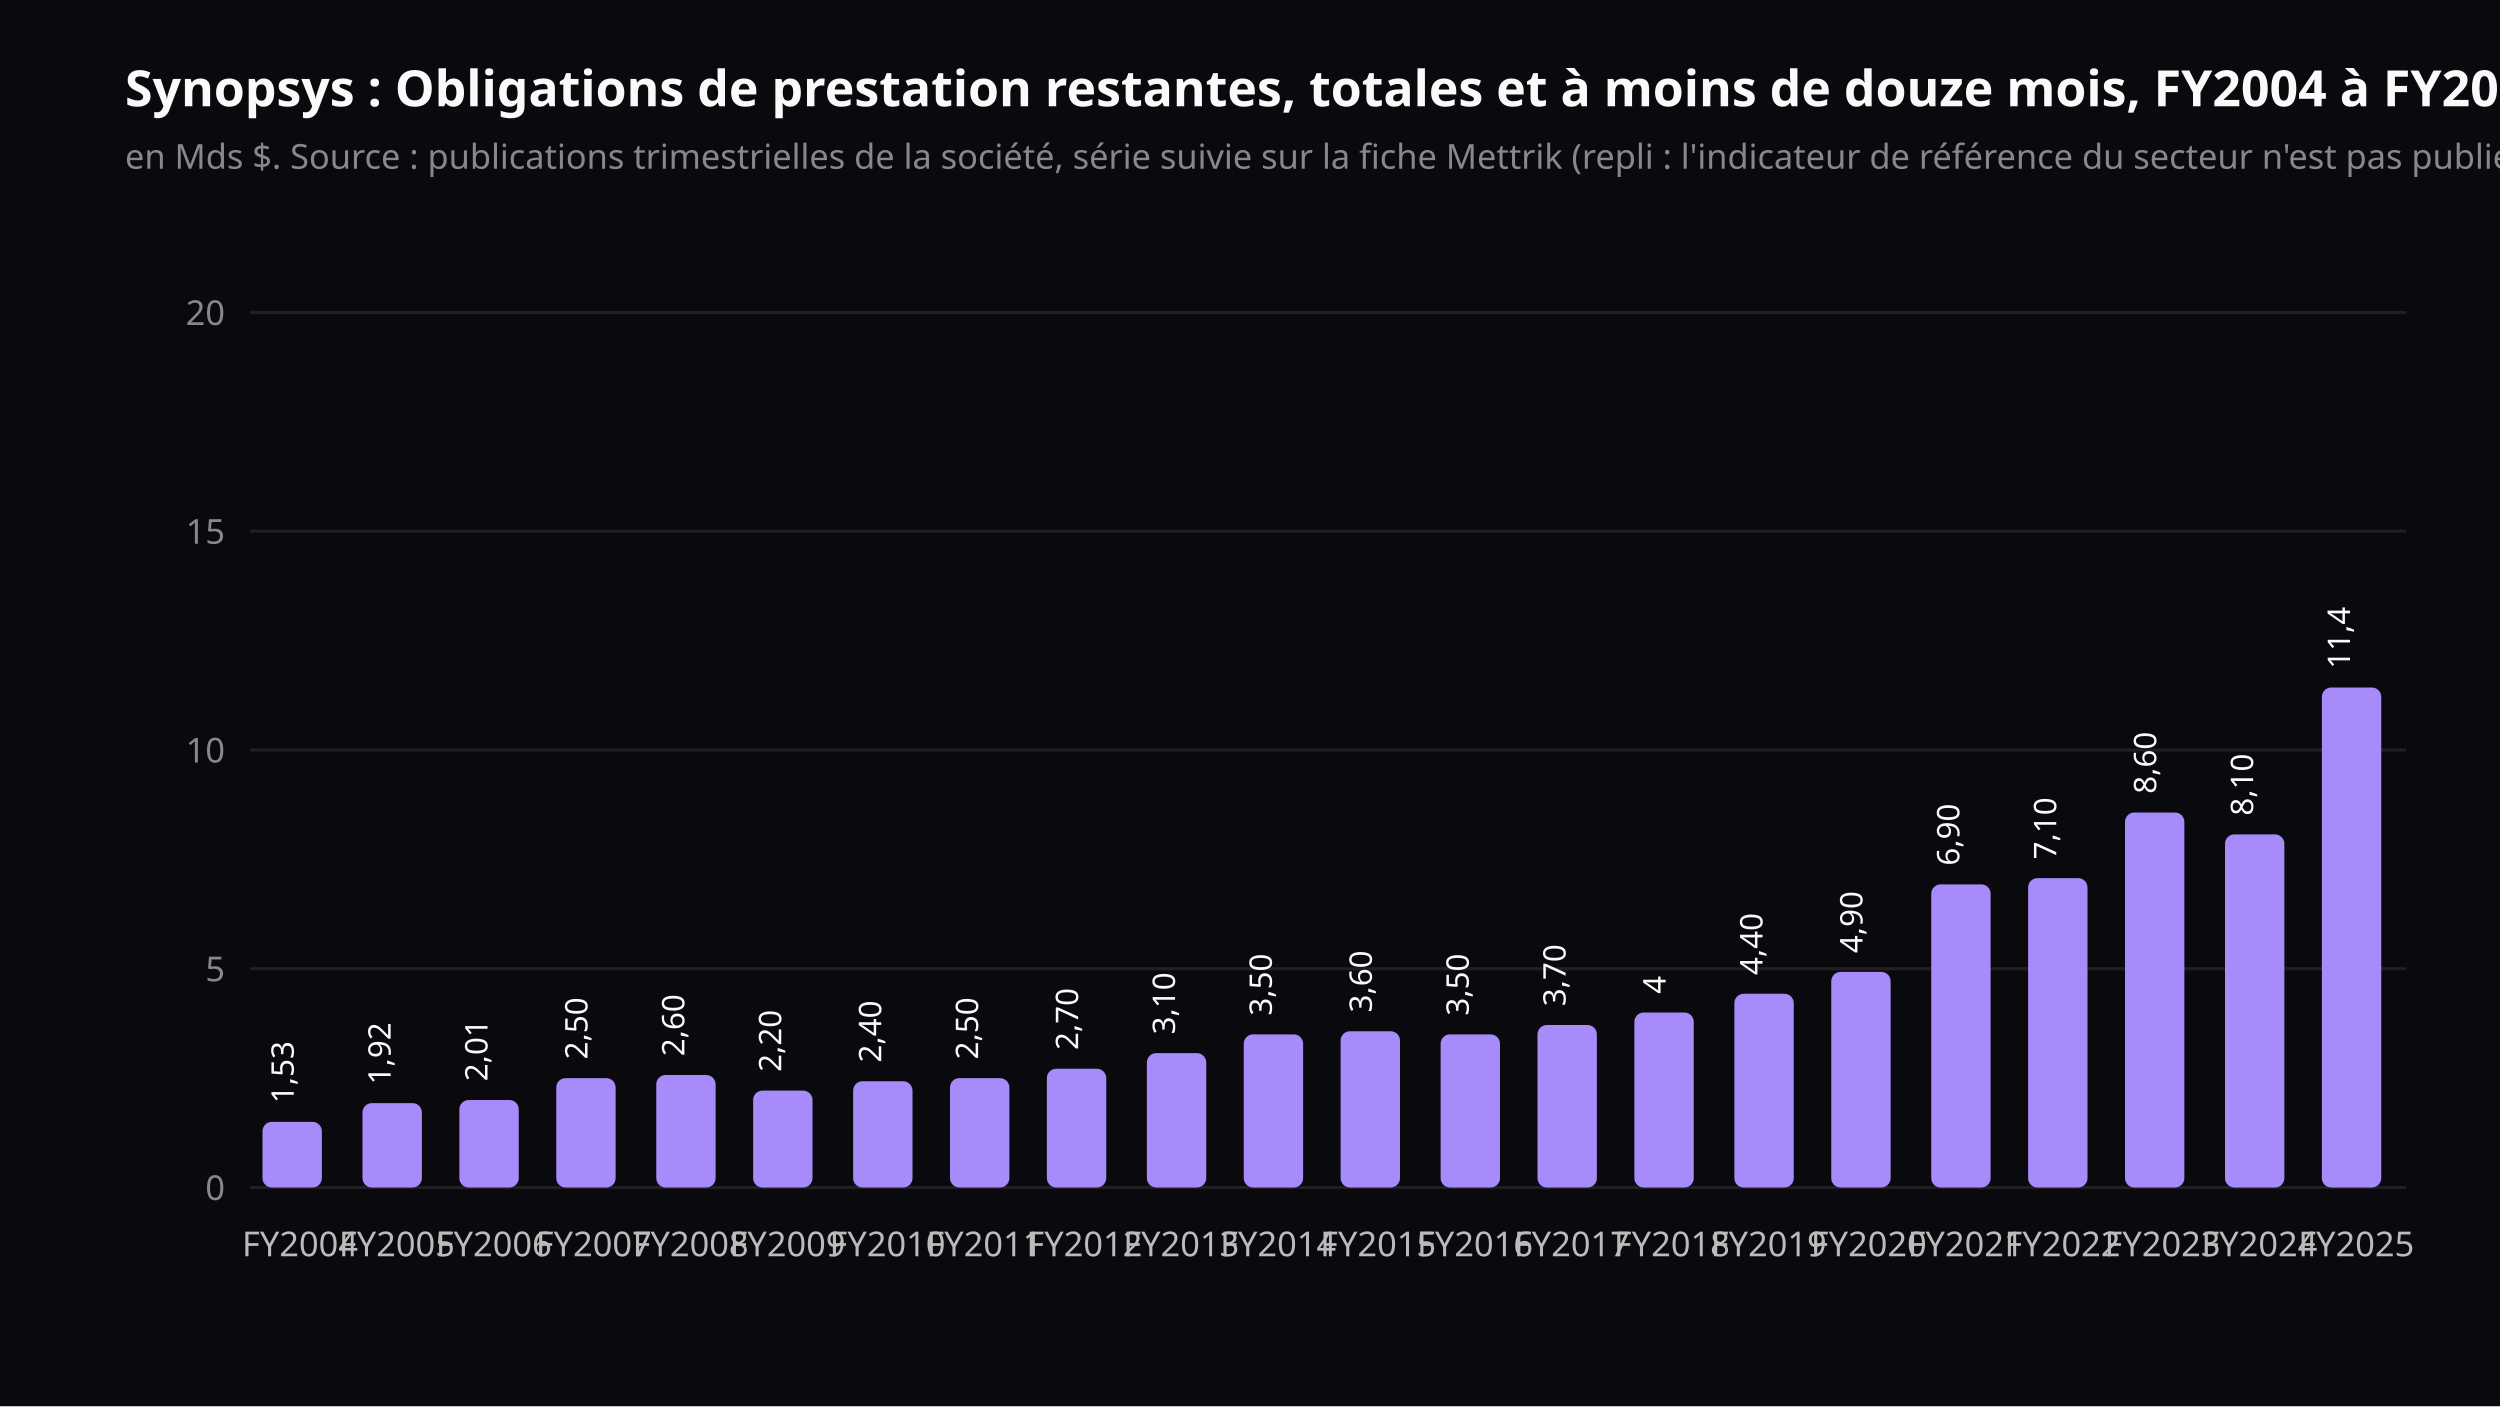
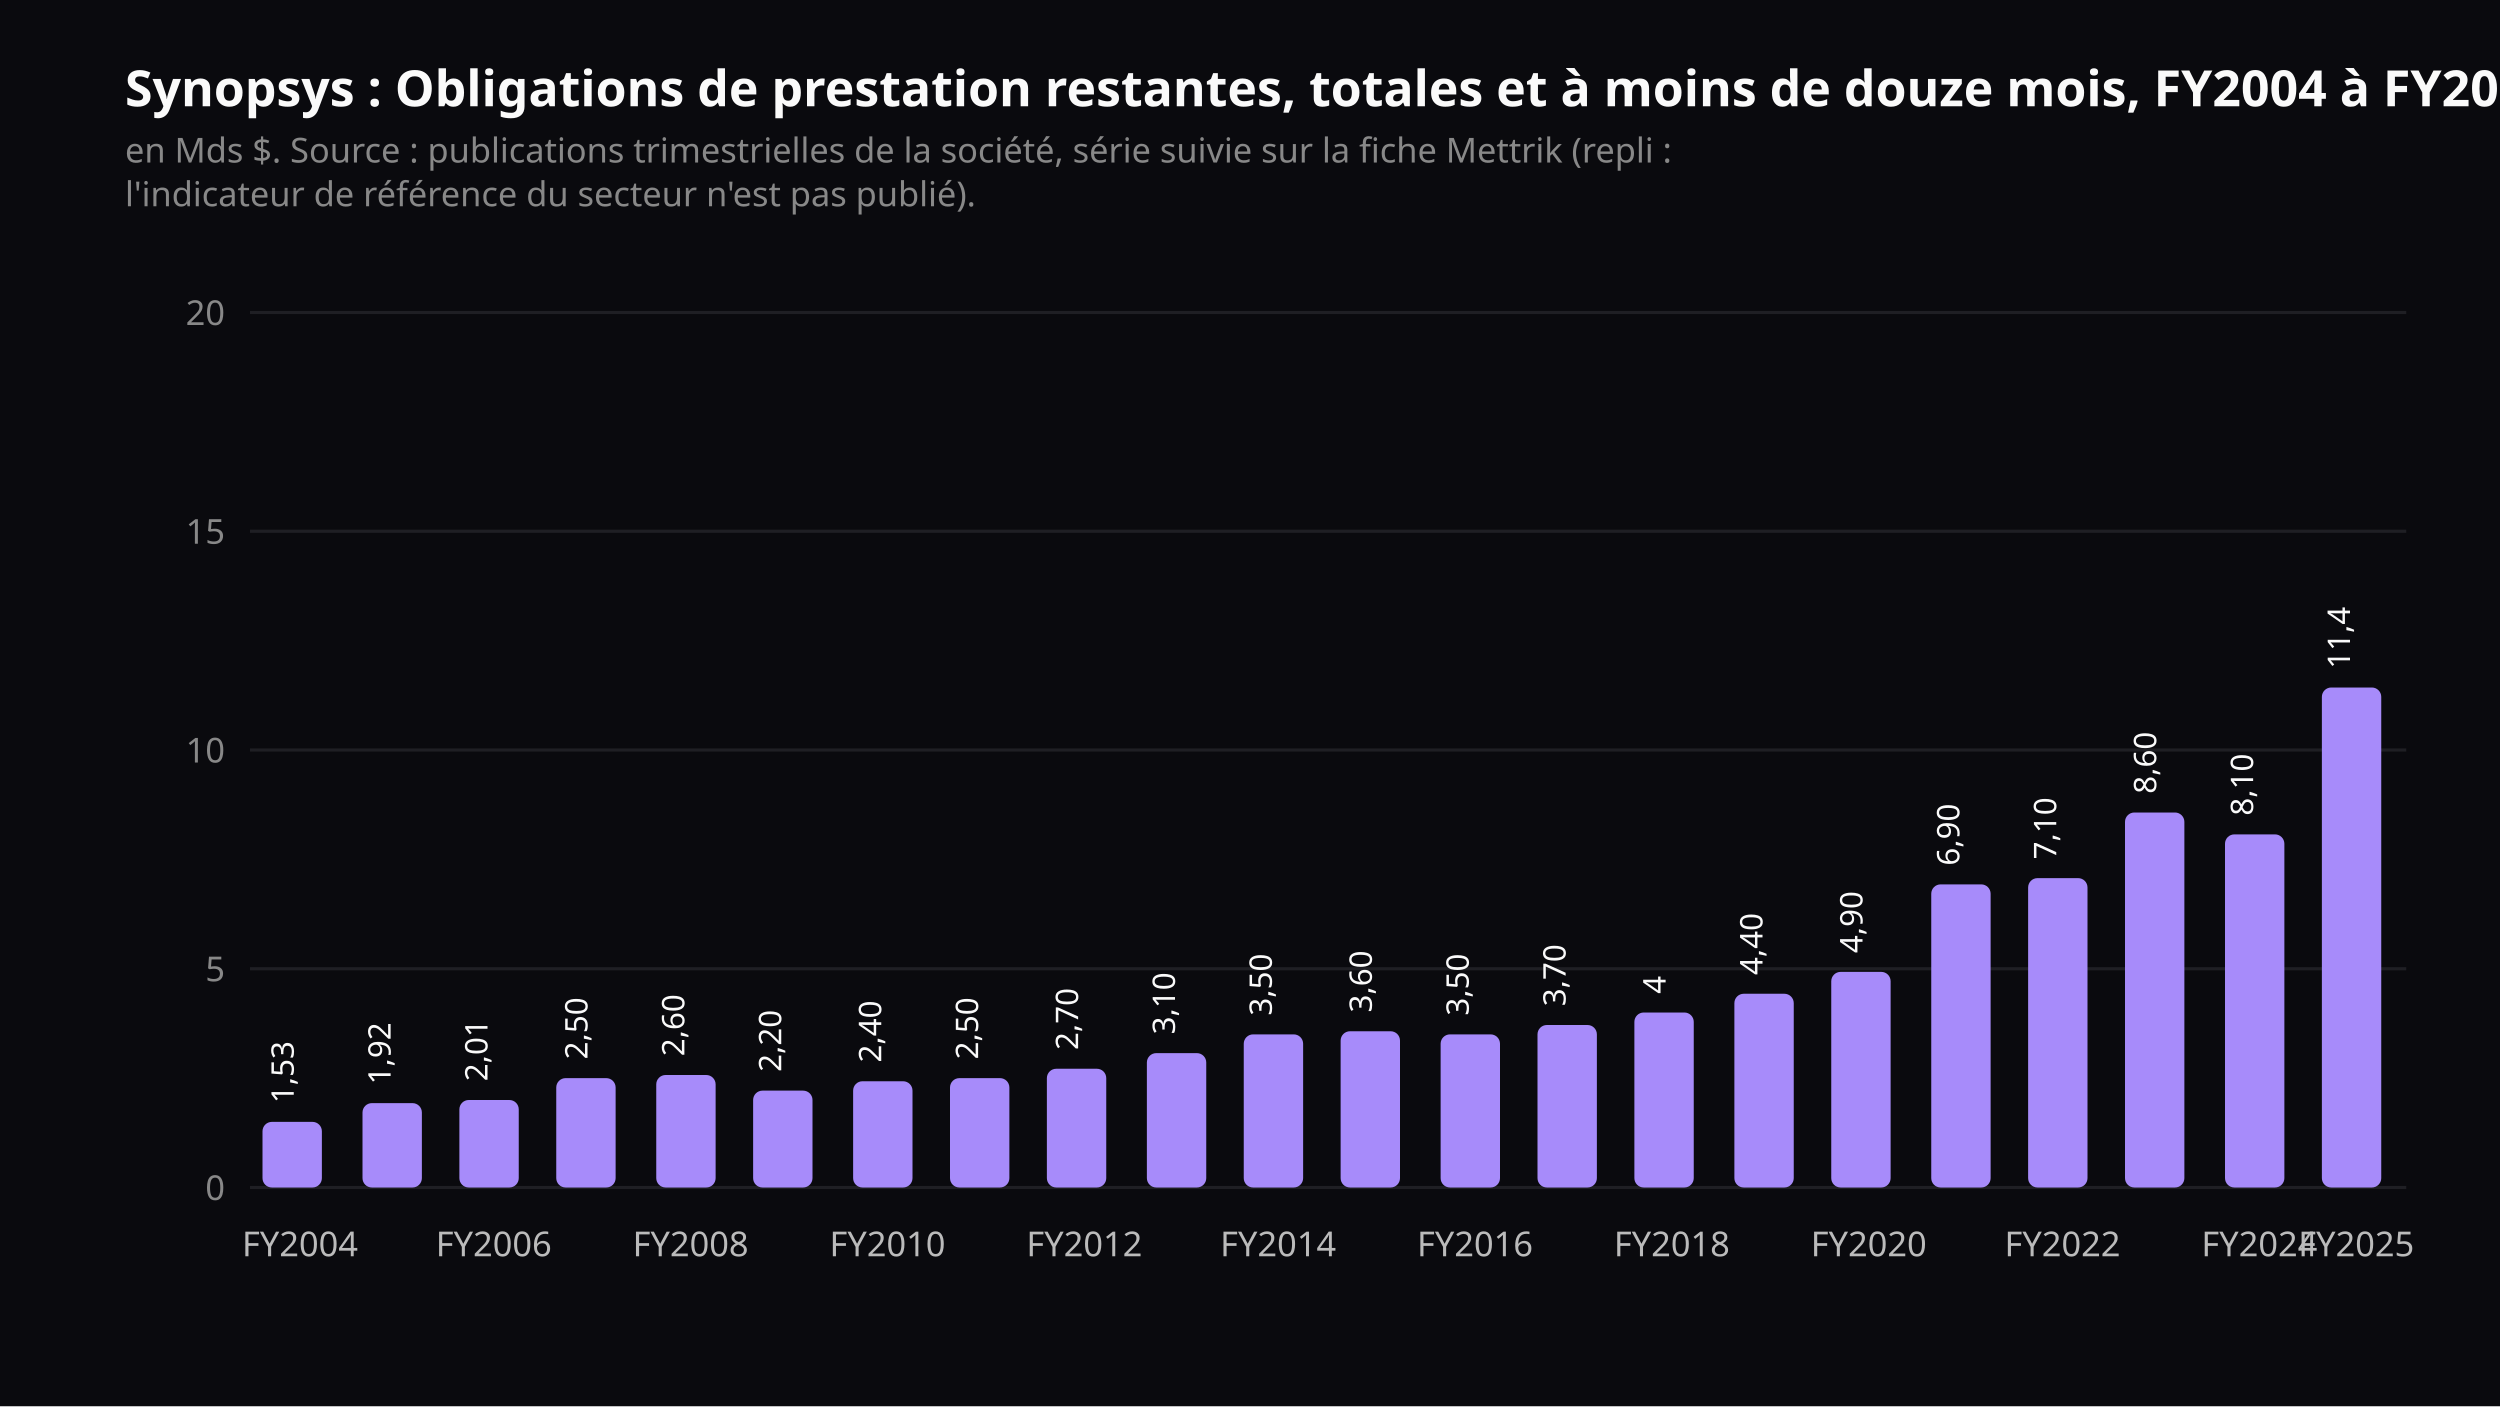
<svg xmlns="http://www.w3.org/2000/svg" viewBox="0 0 800 450" font-family="ui-sans-serif, system-ui">
  <rect width="800" height="450" fill="#0a0a0e" />
  <text x="40" y="34" fill="#fafafa" font-size="16" font-weight="700">Synopsys : Obligations de prestation restantes, totales et à moins de douze mois, FY2004 à FY2025</text>
-   <text x="40" y="54" fill="#888" font-size="11">en Mds $. Source : publications trimestrielles de la société, série suivie sur la fiche Mettrik (repli : l'indicateur de référence du secteur n'est pas publié).</text>
+   <text x="40" y="52" fill="#888" font-size="11">en Mds $. Source : publications trimestrielles de la société, série suivie sur la fiche Mettrik (repli :</text>
+   <text x="40" y="66" fill="#888" font-size="11">l'indicateur de référence du secteur n'est pas publié).</text>
  <line x1="80" y1="380" x2="770" y2="380" stroke="#1f1f24" stroke-width="1" />
  <text x="72" y="384" text-anchor="end" fill="#888" font-size="11" font-family="ui-monospace">0</text>
  <line x1="80" y1="310" x2="770" y2="310" stroke="#1f1f24" stroke-width="1" />
  <text x="72" y="314" text-anchor="end" fill="#888" font-size="11" font-family="ui-monospace">5</text>
  <line x1="80" y1="240" x2="770" y2="240" stroke="#1f1f24" stroke-width="1" />
  <text x="72" y="244" text-anchor="end" fill="#888" font-size="11" font-family="ui-monospace">10</text>
  <line x1="80" y1="170" x2="770" y2="170" stroke="#1f1f24" stroke-width="1" />
  <text x="72" y="174" text-anchor="end" fill="#888" font-size="11" font-family="ui-monospace">15</text>
  <line x1="80" y1="100" x2="770" y2="100" stroke="#1f1f24" stroke-width="1" />
  <text x="72" y="104" text-anchor="end" fill="#888" font-size="11" font-family="ui-monospace">20</text>
  <rect x="84" y="359" width="19" height="21" fill="#a78bfa" rx="3" />
  <text x="94" y="353" text-anchor="start" fill="#fafafa" font-size="10" font-family="ui-monospace" transform="rotate(-90 94 353)">1,53</text>
  <text x="96" y="402" text-anchor="middle" fill="#bbb" font-size="11">FY2004</text>
  <rect x="116" y="353" width="19" height="27" fill="#a78bfa" rx="3" />
  <text x="125" y="347" text-anchor="start" fill="#fafafa" font-size="10" font-family="ui-monospace" transform="rotate(-90 125 347)">1,92</text>
-   <text x="127" y="402" text-anchor="middle" fill="#bbb" font-size="11">FY2005</text>
  <rect x="147" y="352" width="19" height="28" fill="#a78bfa" rx="3" />
  <text x="156" y="346" text-anchor="start" fill="#fafafa" font-size="10" font-family="ui-monospace" transform="rotate(-90 156 346)">2,01</text>
  <text x="158" y="402" text-anchor="middle" fill="#bbb" font-size="11">FY2006</text>
  <rect x="178" y="345" width="19" height="35" fill="#a78bfa" rx="3" />
  <text x="188" y="339" text-anchor="start" fill="#fafafa" font-size="10" font-family="ui-monospace" transform="rotate(-90 188 339)">2,50</text>
-   <text x="190" y="402" text-anchor="middle" fill="#bbb" font-size="11">FY2007</text>
  <rect x="210" y="344" width="19" height="36" fill="#a78bfa" rx="3" />
  <text x="219" y="338" text-anchor="start" fill="#fafafa" font-size="10" font-family="ui-monospace" transform="rotate(-90 219 338)">2,60</text>
  <text x="221" y="402" text-anchor="middle" fill="#bbb" font-size="11">FY2008</text>
  <rect x="241" y="349" width="19" height="31" fill="#a78bfa" rx="3" />
  <text x="250" y="343" text-anchor="start" fill="#fafafa" font-size="10" font-family="ui-monospace" transform="rotate(-90 250 343)">2,20</text>
-   <text x="252" y="402" text-anchor="middle" fill="#bbb" font-size="11">FY2009</text>
  <rect x="273" y="346" width="19" height="34" fill="#a78bfa" rx="3" />
  <text x="282" y="340" text-anchor="start" fill="#fafafa" font-size="10" font-family="ui-monospace" transform="rotate(-90 282 340)">2,40</text>
  <text x="284" y="402" text-anchor="middle" fill="#bbb" font-size="11">FY2010</text>
  <rect x="304" y="345" width="19" height="35" fill="#a78bfa" rx="3" />
  <text x="313" y="339" text-anchor="start" fill="#fafafa" font-size="10" font-family="ui-monospace" transform="rotate(-90 313 339)">2,50</text>
-   <text x="315" y="402" text-anchor="middle" fill="#bbb" font-size="11">FY2011</text>
  <rect x="335" y="342" width="19" height="38" fill="#a78bfa" rx="3" />
  <text x="345" y="336" text-anchor="start" fill="#fafafa" font-size="10" font-family="ui-monospace" transform="rotate(-90 345 336)">2,70</text>
  <text x="347" y="402" text-anchor="middle" fill="#bbb" font-size="11">FY2012</text>
  <rect x="367" y="337" width="19" height="43" fill="#a78bfa" rx="3" />
  <text x="376" y="331" text-anchor="start" fill="#fafafa" font-size="10" font-family="ui-monospace" transform="rotate(-90 376 331)">3,10</text>
-   <text x="378" y="402" text-anchor="middle" fill="#bbb" font-size="11">FY2013</text>
  <rect x="398" y="331" width="19" height="49" fill="#a78bfa" rx="3" />
  <text x="407" y="325" text-anchor="start" fill="#fafafa" font-size="10" font-family="ui-monospace" transform="rotate(-90 407 325)">3,50</text>
  <text x="409" y="402" text-anchor="middle" fill="#bbb" font-size="11">FY2014</text>
  <rect x="429" y="330" width="19" height="50" fill="#a78bfa" rx="3" />
  <text x="439" y="324" text-anchor="start" fill="#fafafa" font-size="10" font-family="ui-monospace" transform="rotate(-90 439 324)">3,60</text>
-   <text x="441" y="402" text-anchor="middle" fill="#bbb" font-size="11">FY2015</text>
  <rect x="461" y="331" width="19" height="49" fill="#a78bfa" rx="3" />
  <text x="470" y="325" text-anchor="start" fill="#fafafa" font-size="10" font-family="ui-monospace" transform="rotate(-90 470 325)">3,50</text>
  <text x="472" y="402" text-anchor="middle" fill="#bbb" font-size="11">FY2016</text>
  <rect x="492" y="328" width="19" height="52" fill="#a78bfa" rx="3" />
  <text x="501" y="322" text-anchor="start" fill="#fafafa" font-size="10" font-family="ui-monospace" transform="rotate(-90 501 322)">3,70</text>
-   <text x="503" y="402" text-anchor="middle" fill="#bbb" font-size="11">FY2017</text>
  <rect x="523" y="324" width="19" height="56" fill="#a78bfa" rx="3" />
  <text x="533" y="318" text-anchor="start" fill="#fafafa" font-size="10" font-family="ui-monospace" transform="rotate(-90 533 318)">4</text>
  <text x="535" y="402" text-anchor="middle" fill="#bbb" font-size="11">FY2018</text>
  <rect x="555" y="318" width="19" height="62" fill="#a78bfa" rx="3" />
  <text x="564" y="312" text-anchor="start" fill="#fafafa" font-size="10" font-family="ui-monospace" transform="rotate(-90 564 312)">4,40</text>
-   <text x="566" y="402" text-anchor="middle" fill="#bbb" font-size="11">FY2019</text>
  <rect x="586" y="311" width="19" height="69" fill="#a78bfa" rx="3" />
  <text x="596" y="305" text-anchor="start" fill="#fafafa" font-size="10" font-family="ui-monospace" transform="rotate(-90 596 305)">4,90</text>
  <text x="598" y="402" text-anchor="middle" fill="#bbb" font-size="11">FY2020</text>
  <rect x="618" y="283" width="19" height="97" fill="#a78bfa" rx="3" />
  <text x="627" y="277" text-anchor="start" fill="#fafafa" font-size="10" font-family="ui-monospace" transform="rotate(-90 627 277)">6,90</text>
-   <text x="629" y="402" text-anchor="middle" fill="#bbb" font-size="11">FY2021</text>
  <rect x="649" y="281" width="19" height="99" fill="#a78bfa" rx="3" />
  <text x="658" y="275" text-anchor="start" fill="#fafafa" font-size="10" font-family="ui-monospace" transform="rotate(-90 658 275)">7,10</text>
  <text x="660" y="402" text-anchor="middle" fill="#bbb" font-size="11">FY2022</text>
  <rect x="680" y="260" width="19" height="120" fill="#a78bfa" rx="3" />
  <text x="690" y="254" text-anchor="start" fill="#fafafa" font-size="10" font-family="ui-monospace" transform="rotate(-90 690 254)">8,60</text>
-   <text x="692" y="402" text-anchor="middle" fill="#bbb" font-size="11">FY2023</text>
  <rect x="712" y="267" width="19" height="113" fill="#a78bfa" rx="3" />
  <text x="721" y="261" text-anchor="start" fill="#fafafa" font-size="10" font-family="ui-monospace" transform="rotate(-90 721 261)">8,10</text>
  <text x="723" y="402" text-anchor="middle" fill="#bbb" font-size="11">FY2024</text>
  <rect x="743" y="220" width="19" height="160" fill="#a78bfa" rx="3" />
  <text x="752" y="214" text-anchor="start" fill="#fafafa" font-size="10" font-family="ui-monospace" transform="rotate(-90 752 214)">11,4</text>
  <text x="754" y="402" text-anchor="middle" fill="#bbb" font-size="11">FY2025</text>
</svg>
